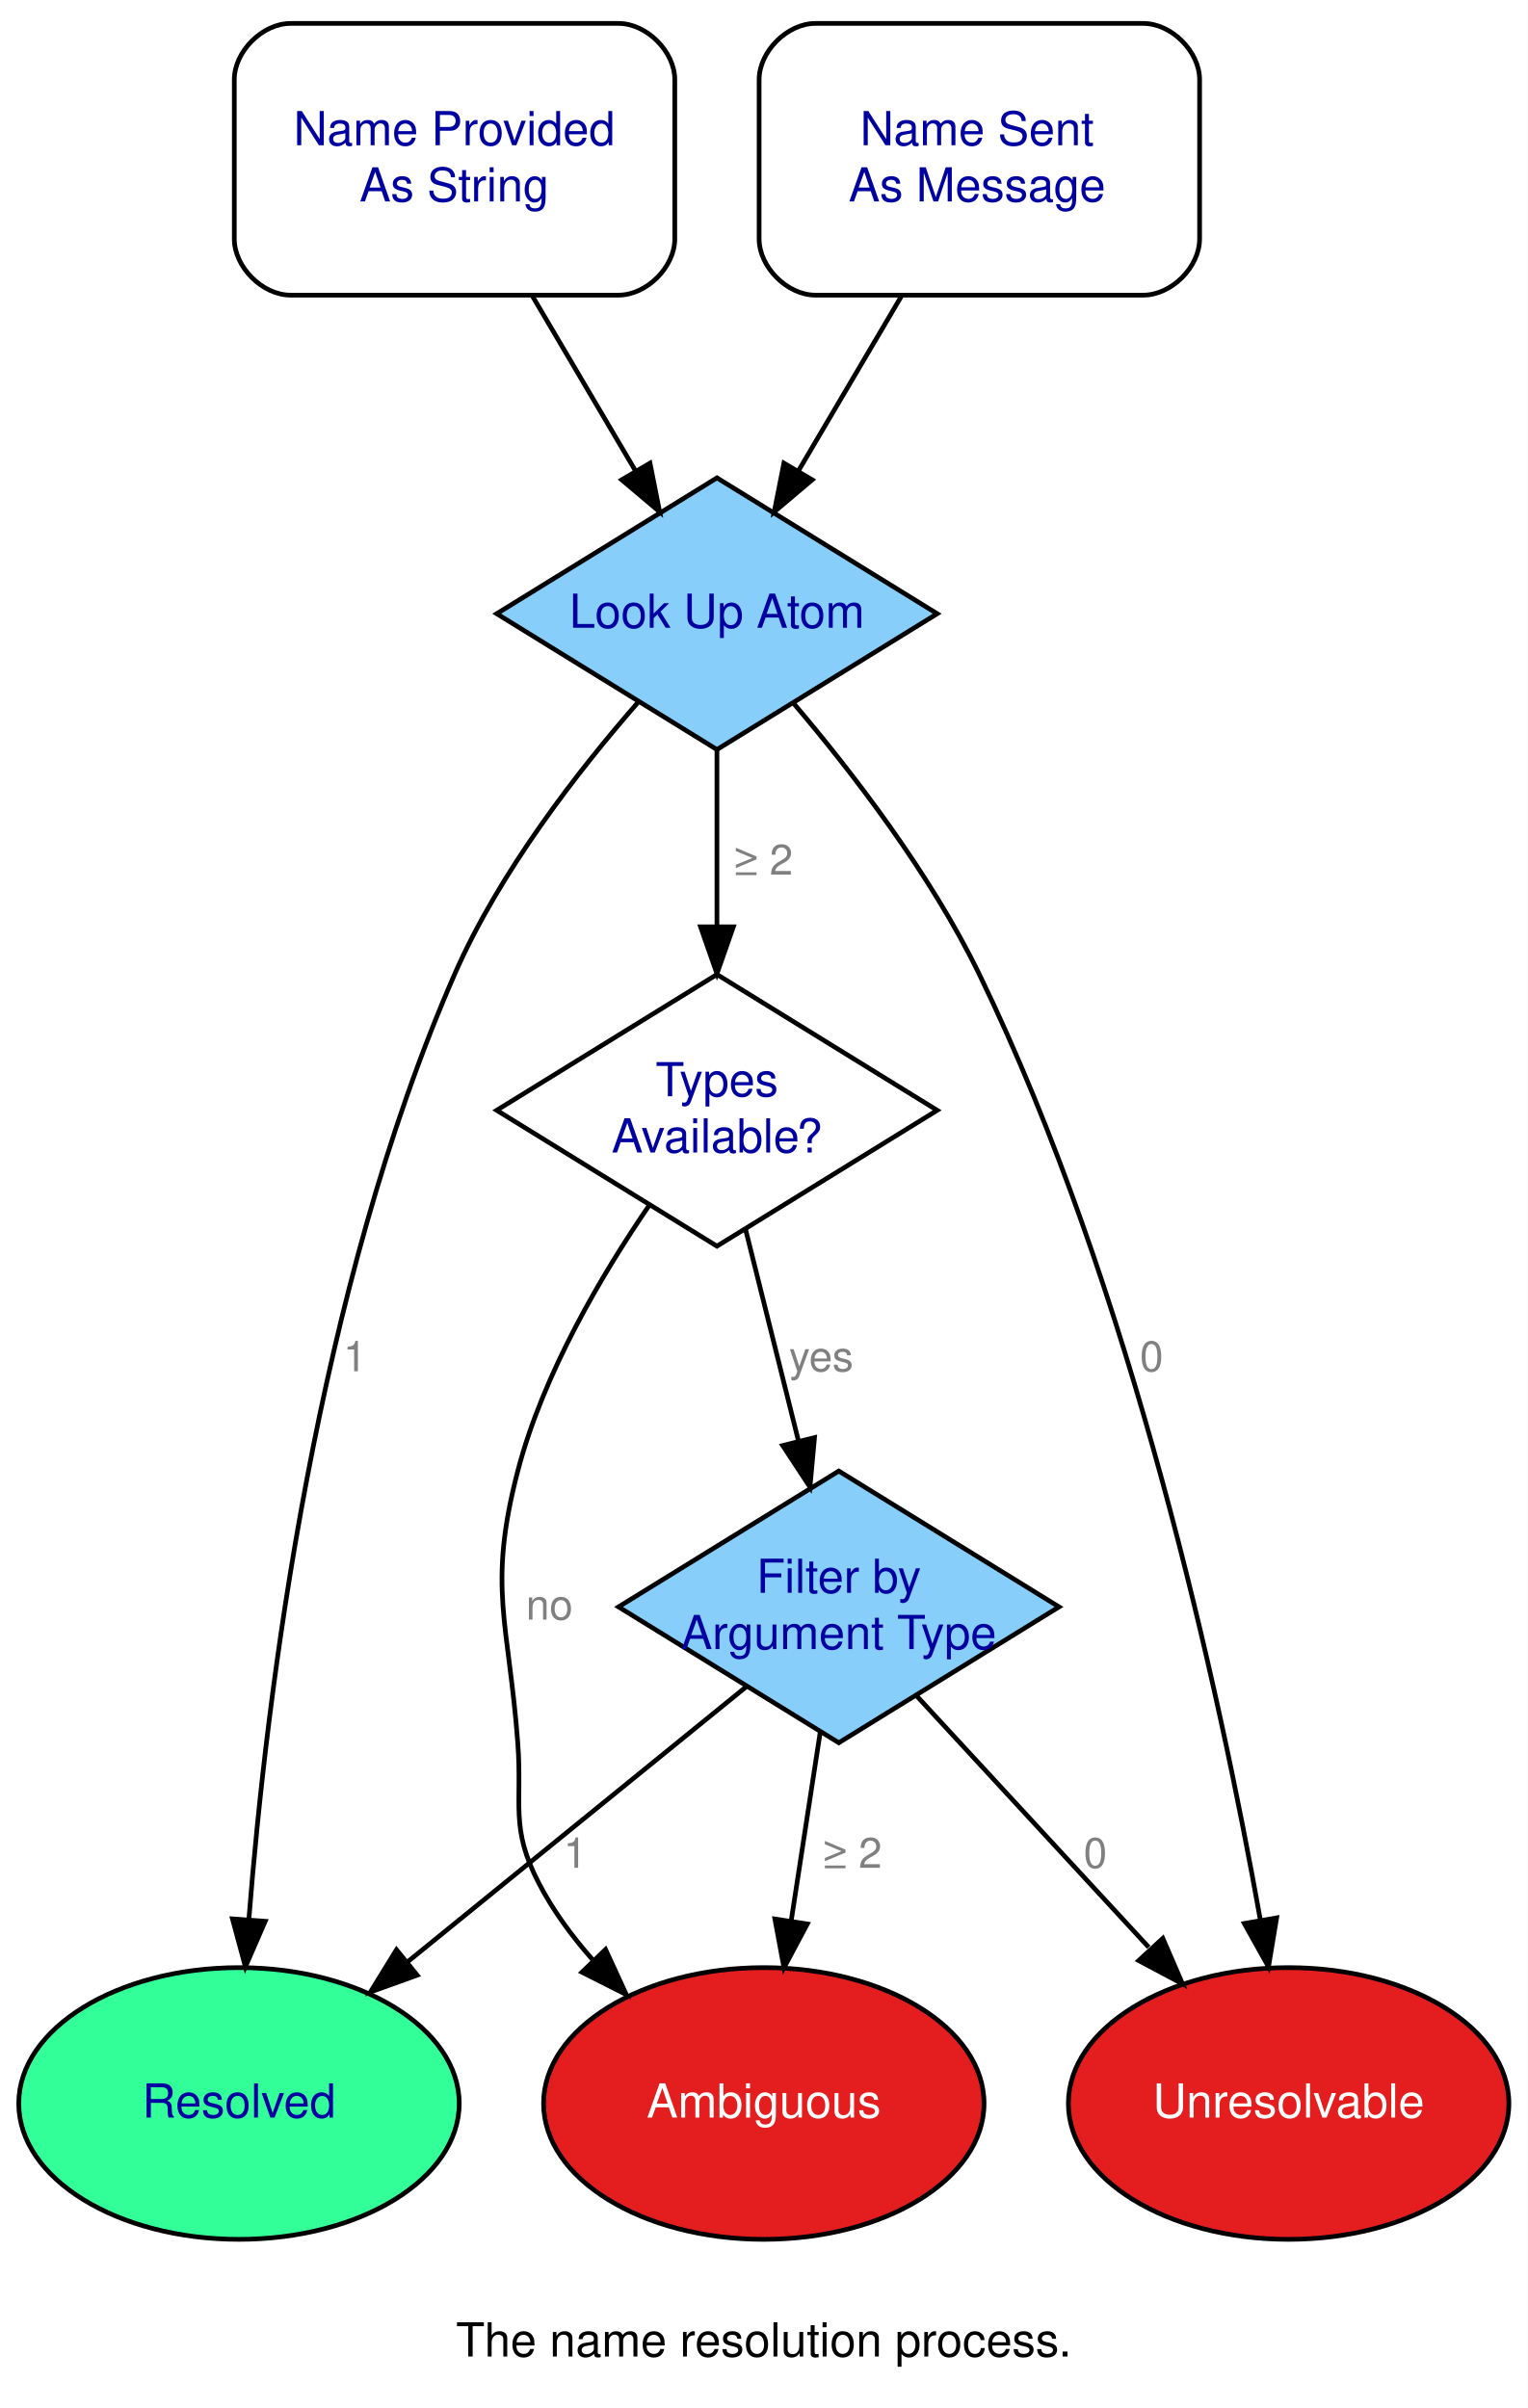
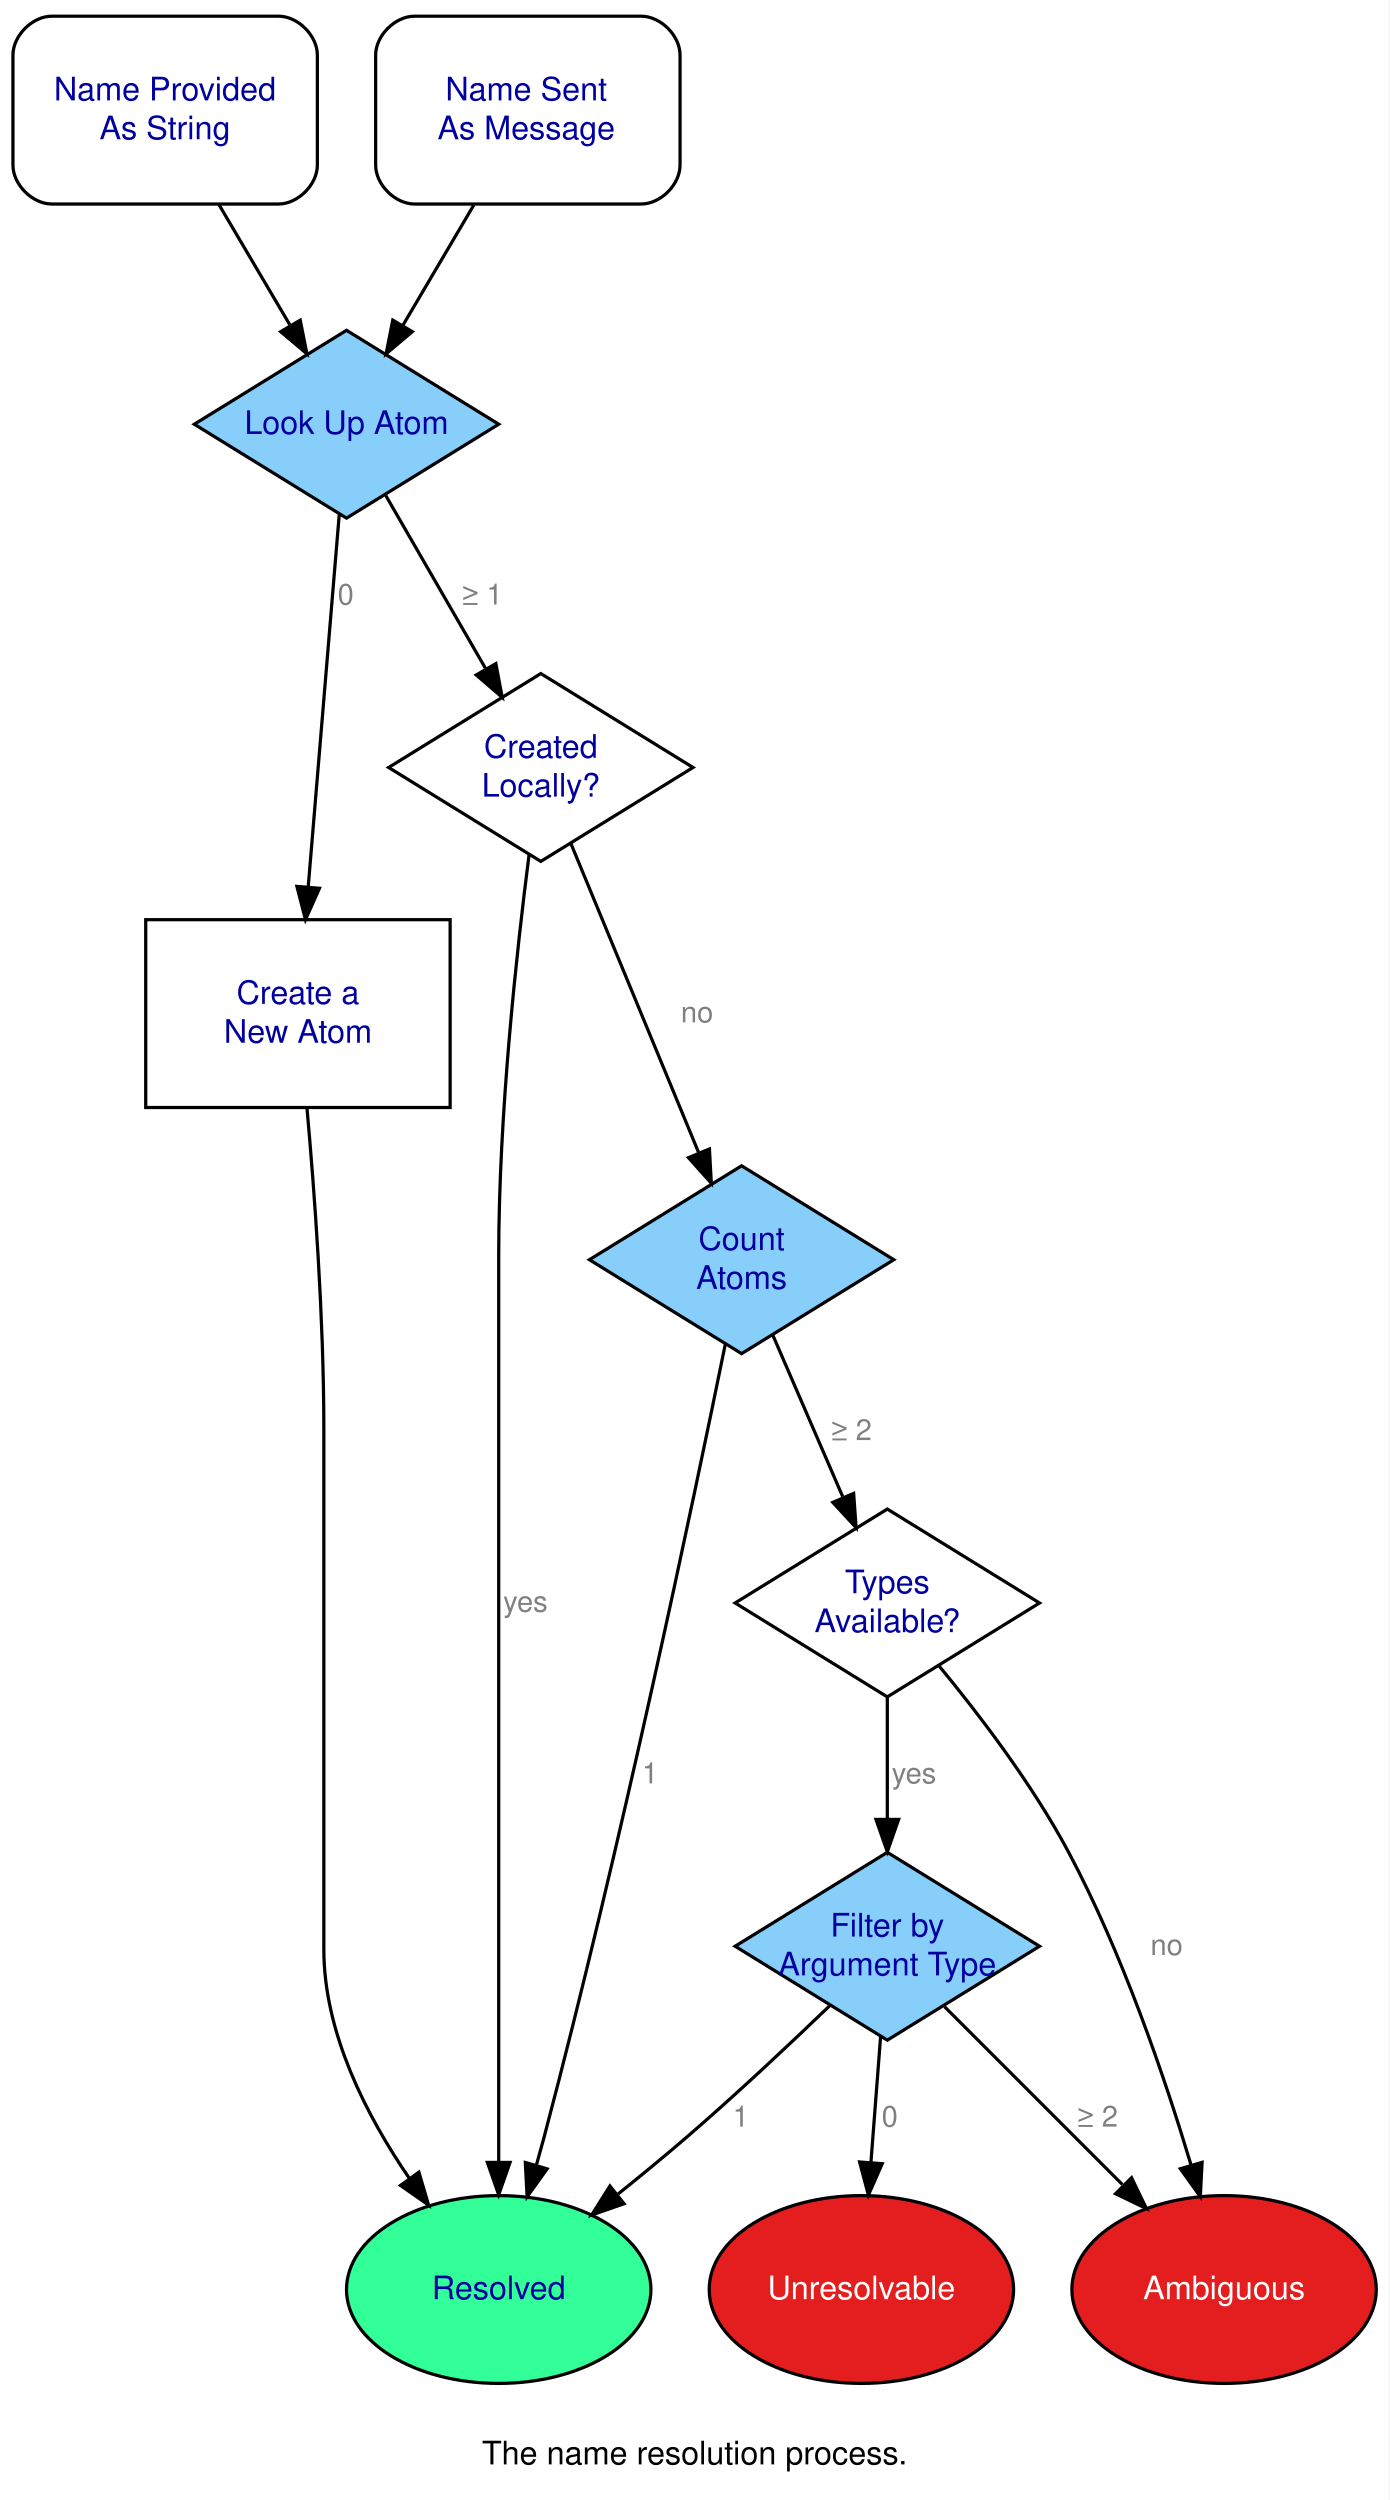
- <svg xmlns="http://www.w3.org/2000/svg" xmlns:xlink="http://www.w3.org/1999/xlink" width="326pt" height="514pt" viewBox="0.00 0.00 326.00 514.00">
-   <g id="graph0" class="graph" transform="scale(1 1) rotate(0) translate(4 510)">
-     <polygon fill="white" stroke="none" points="-4,4 -4,-510 322,-510 322,4 -4,4" />
-     <text text-anchor="middle" x="159" y="-7" font-family="Helvetica,sans-Serif" font-size="10.00" fill="#000000">The name resolution process.</text>
+ <svg xmlns="http://www.w3.org/2000/svg" xmlns:xlink="http://www.w3.org/1999/xlink" width="429pt" height="772pt" viewBox="0.00 0.00 429.00 772.00">
+   <g id="graph0" class="graph" transform="scale(1 1) rotate(0) translate(4 768)">
+     <polygon fill="white" stroke="none" points="-4,4 -4,-768 425,-768 425,4 -4,4" />
+     <text text-anchor="middle" x="210.5" y="-7" font-family="Helvetica,sans-Serif" font-size="10.00" fill="#000000">The name resolution process.</text>
    <g id="node1" class="node">
      <g id="a_node1">
        <a xlink:title="The name is provided as a string to a method that performs name resolution." target="_top">
-           <path fill="none" stroke="black" d="M58,-447C58,-447 128,-447 128,-447 134,-447 140,-453 140,-459 140,-459 140,-493 140,-493 140,-499 134,-505 128,-505 128,-505 58,-505 58,-505 52,-505 46,-499 46,-493 46,-493 46,-459 46,-459 46,-453 52,-447 58,-447" />
-           <text text-anchor="middle" x="92.949" y="-479" font-family="Helvetica,sans-Serif" font-size="10.00" fill="#0000a0">Name Provided</text>
-           <text text-anchor="middle" x="92.949" y="-467" font-family="Helvetica,sans-Serif" font-size="10.00" fill="#0000a0">As String</text>
+           <path fill="none" stroke="black" d="M12,-705C12,-705 82,-705 82,-705 88,-705 94,-711 94,-717 94,-717 94,-751 94,-751 94,-757 88,-763 82,-763 82,-763 12,-763 12,-763 6,-763 0,-757 0,-751 0,-751 0,-717 0,-717 0,-711 6,-705 12,-705" />
+           <text text-anchor="middle" x="46.949" y="-737" font-family="Helvetica,sans-Serif" font-size="10.00" fill="#0000a0">Name Provided</text>
+           <text text-anchor="middle" x="46.949" y="-725" font-family="Helvetica,sans-Serif" font-size="10.00" fill="#0000a0">As String</text>
        </a>
      </g>
    </g>
    <g id="node3" class="node">
      <g id="a_node3">
        <a xlink:title="Use the name to look up the set of candidate atoms in the module's internal directory of visible names." target="_top">
-           <polygon fill="#87cefa" stroke="black" points="149,-408 102,-379 149,-350 196,-379 149,-408" />
-           <text text-anchor="middle" x="149" y="-376" font-family="Helvetica,sans-Serif" font-size="10.00" fill="#0000a0">Look Up Atom</text>
+           <polygon fill="#87cefa" stroke="black" points="103,-666 56,-637 103,-608 150,-637 103,-666" />
+           <text text-anchor="middle" x="103" y="-634" font-family="Helvetica,sans-Serif" font-size="10.00" fill="#0000a0">Look Up Atom</text>
        </a>
      </g>
    </g>
    <g id="edge1" class="edge">
-       <path fill="none" stroke="black" d="M109.65,-446.754C116.587,-434.986 124.643,-421.321 131.652,-409.43" />
-       <polygon fill="black" stroke="black" points="134.709,-411.137 136.772,-400.745 128.678,-407.582 134.709,-411.137" />
+       <path fill="none" stroke="black" d="M63.65,-704.754C70.587,-692.986 78.643,-679.321 85.652,-667.43" />
+       <polygon fill="black" stroke="black" points="88.709,-669.137 90.772,-658.745 82.678,-665.582 88.709,-669.137" />
    </g>
    <g id="node2" class="node">
      <g id="a_node2">
        <a xlink:title="The compiler parses the name from a lexical expression in the module body." target="_top">
-           <path fill="none" stroke="black" d="M170,-447C170,-447 240,-447 240,-447 246,-447 252,-453 252,-459 252,-459 252,-493 252,-493 252,-499 246,-505 240,-505 240,-505 170,-505 170,-505 164,-505 158,-499 158,-493 158,-493 158,-459 158,-459 158,-453 164,-447 170,-447" />
-           <text text-anchor="middle" x="204.507" y="-479" font-family="Helvetica,sans-Serif" font-size="10.00" fill="#0000a0">Name Sent</text>
-           <text text-anchor="middle" x="204.507" y="-467" font-family="Helvetica,sans-Serif" font-size="10.00" fill="#0000a0">As Message</text>
+           <path fill="none" stroke="black" d="M124,-705C124,-705 194,-705 194,-705 200,-705 206,-711 206,-717 206,-717 206,-751 206,-751 206,-757 200,-763 194,-763 194,-763 124,-763 124,-763 118,-763 112,-757 112,-751 112,-751 112,-717 112,-717 112,-711 118,-705 124,-705" />
+           <text text-anchor="middle" x="158.507" y="-737" font-family="Helvetica,sans-Serif" font-size="10.00" fill="#0000a0">Name Sent</text>
+           <text text-anchor="middle" x="158.507" y="-725" font-family="Helvetica,sans-Serif" font-size="10.00" fill="#0000a0">As Message</text>
        </a>
      </g>
    </g>
    <g id="edge2" class="edge">
-       <path fill="none" stroke="black" d="M188.35,-446.754C181.413,-434.986 173.357,-421.321 166.348,-409.43" />
-       <polygon fill="black" stroke="black" points="169.322,-407.582 161.228,-400.745 163.291,-411.137 169.322,-407.582" />
+       <path fill="none" stroke="black" d="M142.35,-704.754C135.413,-692.986 127.357,-679.321 120.348,-667.43" />
+       <polygon fill="black" stroke="black" points="123.322,-665.582 115.228,-658.745 117.291,-669.137 123.322,-665.582" />
    </g>
    <g id="node4" class="node">
      <g id="a_node4">
-         <a xlink:title="Is type information available? This will be true at the call site of a name, or during the reflective lookup of a method definition using &quot;method definition of_for&quot;." target="_top">
-           <polygon fill="none" stroke="black" points="149,-302 102,-273 149,-244 196,-273 149,-302" />
-           <text text-anchor="middle" x="149" y="-276" font-family="Helvetica,sans-Serif" font-size="10.00" fill="#0000a0">Types</text>
-           <text text-anchor="middle" x="149" y="-264" font-family="Helvetica,sans-Serif" font-size="10.00" fill="#0000a0">Available?</text>
+         <a xlink:title="Create a new atom and associate it with the name." target="_top">
+           <polygon fill="none" stroke="black" points="135,-484 41,-484 41,-426 135,-426 135,-484" />
+           <text text-anchor="middle" x="88" y="-458" font-family="Helvetica,sans-Serif" font-size="10.00" fill="#0000a0">Create a</text>
+           <text text-anchor="middle" x="88" y="-446" font-family="Helvetica,sans-Serif" font-size="10.00" fill="#0000a0">New Atom</text>
+         </a>
+       </g>
+     </g>
+     <g id="edge3" class="edge">
+       <path fill="none" stroke="black" d="M100.754,-609.052C98.214,-578.566 94.057,-528.684 91.183,-494.194" />
+       <polygon fill="black" stroke="black" points="94.654,-493.697 90.335,-484.022 87.678,-494.278 94.654,-493.697" />
+       <text text-anchor="middle" x="102.752" y="-581.3" font-family="Helvetica,sans-Serif" font-size="9.00" fill="#808080"> 0</text>
+     </g>
+     <g id="node5" class="node">
+       <g id="a_node5">
+         <a xlink:title="Is the name mentioned in the introduced names section of the resolving module?" target="_top">
+           <polygon fill="none" stroke="black" points="163,-560 116,-531 163,-502 210,-531 163,-560" />
+           <text text-anchor="middle" x="163" y="-534" font-family="Helvetica,sans-Serif" font-size="10.00" fill="#0000a0">Created</text>
+           <text text-anchor="middle" x="163" y="-522" font-family="Helvetica,sans-Serif" font-size="10.00" fill="#0000a0">Locally?</text>
+         </a>
+       </g>
+     </g>
+     <g id="edge4" class="edge">
+       <path fill="none" stroke="black" d="M115.142,-614.954C123.983,-599.63 136.077,-578.666 145.896,-561.648" />
+       <polygon fill="black" stroke="black" points="149.115,-563.071 151.081,-552.66 143.052,-559.573 149.115,-563.071" />
+       <text text-anchor="middle" x="145.005" y="-581.3" font-family="Helvetica,sans-Serif" font-size="9.00" fill="#808080"> ≥ 1</text>
+     </g>
+     <g id="node9" class="node">
+       <g id="a_node9">
+         <a xlink:title="Name resolution succeeded. Proceed using the resolved atom." target="_top">
+           <ellipse fill="#33ff99" stroke="black" cx="150" cy="-61" rx="47" ry="29" />
+           <text text-anchor="middle" x="150" y="-58" font-family="Helvetica,sans-Serif" font-size="10.00" fill="#0000a0">Resolved</text>
        </a>
      </g>
    </g>
    <g id="edge5" class="edge">
-       <path fill="none" stroke="black" d="M149,-349.856C149,-338.295 149,-324.725 149,-312.283" />
-       <polygon fill="black" stroke="black" points="152.5,-312.166 149,-302.166 145.5,-312.166 152.5,-312.166" />
-       <text text-anchor="middle" x="159.005" y="-323.3" font-family="Helvetica,sans-Serif" font-size="9.00" fill="#808080"> ≥ 2</text>
+       <path fill="none" stroke="black" d="M90.798,-425.785C93.105,-400.07 96,-361.022 96,-327 96,-327 96,-327 96,-166 96,-140.303 109.146,-114.646 122.465,-95.245" />
+       <polygon fill="black" stroke="black" points="125.352,-97.226 128.347,-87.064 119.668,-93.14 125.352,-97.226" />
    </g>
    <g id="node6" class="node">
      <g id="a_node6">
-         <a xlink:title="Name resolution succeeded. Proceed using the resolved atom." target="_top">
-           <ellipse fill="#33ff99" stroke="black" cx="47" cy="-61" rx="47" ry="29" />
-           <text text-anchor="middle" x="47" y="-58" font-family="Helvetica,sans-Serif" font-size="10.00" fill="#0000a0">Resolved</text>
-         </a>
-       </g>
-     </g>
-     <g id="edge4" class="edge">
-       <path fill="none" stroke="black" d="M132.177,-360.107C119.453,-345.561 102.586,-323.924 93,-302 63.627,-234.822 52.948,-148.97 49.11,-100.272" />
-       <polygon fill="black" stroke="black" points="52.592,-99.892 48.371,-90.174 45.611,-100.403 52.592,-99.892" />
-       <text text-anchor="middle" x="71.752" y="-217.3" font-family="Helvetica,sans-Serif" font-size="9.00" fill="#808080"> 1</text>
-     </g>
-     <g id="node7" class="node">
-       <g id="a_node7">
-         <a xlink:title="The name does not occur in the module's internal directory of visible names. Report failure." target="_top">
-           <ellipse fill="#e41e1e" stroke="black" cx="271" cy="-61" rx="47" ry="29" />
-           <text text-anchor="middle" x="271" y="-58" font-family="Helvetica,sans-Serif" font-size="10.00" fill="#ffffff">Unresolvable</text>
-         </a>
-       </g>
-     </g>
-     <g id="edge3" class="edge">
-       <path fill="none" stroke="black" d="M165.347,-359.887C177.81,-345.221 194.555,-323.529 205,-302 237.598,-234.809 256.262,-148.961 264.949,-100.267" />
-       <polygon fill="black" stroke="black" points="268.439,-100.622 266.701,-90.171 261.543,-99.425 268.439,-100.622" />
-       <text text-anchor="middle" x="241.752" y="-217.3" font-family="Helvetica,sans-Serif" font-size="9.00" fill="#808080"> 0</text>
-     </g>
-     <g id="node5" class="node">
-       <g id="a_node5">
-         <a xlink:title="Filter the candidate atoms by using available argument type information. This is only possible for atoms with attached methods." target="_top">
-           <polygon fill="#87cefa" stroke="black" points="175,-196 128,-167 175,-138 222,-167 175,-196" />
-           <text text-anchor="middle" x="175" y="-170" font-family="Helvetica,sans-Serif" font-size="10.00" fill="#0000a0">Filter by</text>
-           <text text-anchor="middle" x="175" y="-158" font-family="Helvetica,sans-Serif" font-size="10.00" fill="#0000a0">Argument Type</text>
-         </a>
-       </g>
-     </g>
-     <g id="edge6" class="edge">
-       <path fill="none" stroke="black" d="M155.096,-247.617C158.462,-234.153 162.697,-217.21 166.395,-202.419" />
-       <polygon fill="black" stroke="black" points="169.822,-203.141 168.852,-192.591 163.031,-201.443 169.822,-203.141" />
-       <text text-anchor="middle" x="171.252" y="-217.3" font-family="Helvetica,sans-Serif" font-size="9.00" fill="#808080"> yes</text>
-     </g>
-     <g id="node8" class="node">
-       <g id="a_node8">
-         <a xlink:title="Even after considering available type information, the name corresponds to more than one visible atom. Report failure." target="_top">
-           <ellipse fill="#e41e1e" stroke="black" cx="159" cy="-61" rx="47" ry="29" />
-           <text text-anchor="middle" x="159" y="-58" font-family="Helvetica,sans-Serif" font-size="10.00" fill="#ffffff">Ambiguous</text>
+         <a xlink:title="How many atoms are associated with the name?" target="_top">
+           <polygon fill="#87cefa" stroke="black" points="225,-408 178,-379 225,-350 272,-379 225,-408" />
+           <text text-anchor="middle" x="225" y="-382" font-family="Helvetica,sans-Serif" font-size="10.00" fill="#0000a0">Count</text>
+           <text text-anchor="middle" x="225" y="-370" font-family="Helvetica,sans-Serif" font-size="10.00" fill="#0000a0">Atoms</text>
        </a>
      </g>
    </g>
    <g id="edge7" class="edge">
-       <path fill="none" stroke="black" d="M134.441,-252.568C124.394,-237.885 111.907,-216.773 106.493,-196 99.991,-171.056 104.572,-163.706 106.493,-138 107.497,-124.554 104.799,-119.972 111,-108 113.996,-102.216 118.004,-96.746 122.432,-91.734" />
-       <polygon fill="black" stroke="black" points="125.225,-93.879 129.651,-84.253 120.188,-89.018 125.225,-93.879" />
-       <text text-anchor="middle" x="113.254" y="-164.3" font-family="Helvetica,sans-Serif" font-size="9.00" fill="#808080"> no</text>
+       <path fill="none" stroke="black" d="M172.282,-507.543C182.738,-482.248 199.817,-440.927 211.691,-412.199" />
+       <polygon fill="black" stroke="black" points="215.069,-413.189 215.655,-402.61 208.6,-410.515 215.069,-413.189" />
+       <text text-anchor="middle" x="211.254" y="-452.3" font-family="Helvetica,sans-Serif" font-size="9.00" fill="#808080"> no</text>
+     </g>
+     <g id="edge6" class="edge">
+       <path fill="none" stroke="black" d="M159.379,-504.045C155.532,-474.185 150,-423.653 150,-380 150,-380 150,-380 150,-166 150,-144.267 150,-119.979 150,-100.344" />
+       <polygon fill="black" stroke="black" points="153.5,-100.25 150,-90.25 146.5,-100.25 153.5,-100.25" />
+       <text text-anchor="middle" x="158.252" y="-270.3" font-family="Helvetica,sans-Serif" font-size="9.00" fill="#808080"> yes</text>
+     </g>
+     <g id="node7" class="node">
+       <g id="a_node7">
+         <a xlink:title="Is type information available? This will be true at the call site of a name, or during the reflective lookup of a method definition using &quot;method definition of_for&quot;." target="_top">
+           <polygon fill="none" stroke="black" points="270,-302 223,-273 270,-244 317,-273 270,-302" />
+           <text text-anchor="middle" x="270" y="-276" font-family="Helvetica,sans-Serif" font-size="10.00" fill="#0000a0">Types</text>
+           <text text-anchor="middle" x="270" y="-264" font-family="Helvetica,sans-Serif" font-size="10.00" fill="#0000a0">Available?</text>
+         </a>
+       </g>
    </g>
    <g id="edge9" class="edge">
-       <path fill="none" stroke="black" d="M155.281,-149.978C136.085,-134.381 106.465,-110.316 83.054,-91.294" />
-       <polygon fill="black" stroke="black" points="85.028,-88.388 75.059,-84.798 80.613,-93.82 85.028,-88.388" />
-       <text text-anchor="middle" x="118.752" y="-111.3" font-family="Helvetica,sans-Serif" font-size="9.00" fill="#808080"> 1</text>
+       <path fill="none" stroke="black" d="M234.654,-355.689C240.941,-341.158 249.242,-321.975 256.219,-305.85" />
+       <polygon fill="black" stroke="black" points="259.603,-306.841 260.362,-296.274 253.179,-304.062 259.603,-306.841" />
+       <text text-anchor="middle" x="259.005" y="-323.3" font-family="Helvetica,sans-Serif" font-size="9.00" fill="#808080"> ≥ 2</text>
    </g>
    <g id="edge8" class="edge">
-       <path fill="none" stroke="black" d="M191.722,-147.885C205.325,-133.148 224.864,-111.981 241.14,-94.348" />
-       <polygon fill="black" stroke="black" points="244.145,-96.253 248.356,-86.531 239.001,-91.505 244.145,-96.253" />
-       <text text-anchor="middle" x="229.752" y="-111.3" font-family="Helvetica,sans-Serif" font-size="9.00" fill="#808080"> 0</text>
+       <path fill="none" stroke="black" d="M219.973,-352.911C210.237,-305.031 187.676,-197.427 164,-108 163.259,-105.201 162.462,-102.316 161.637,-99.419" />
+       <polygon fill="black" stroke="black" points="164.941,-98.248 158.77,-89.636 158.224,-100.217 164.941,-98.248" />
+       <text text-anchor="middle" x="196.752" y="-217.3" font-family="Helvetica,sans-Serif" font-size="9.00" fill="#808080"> 1</text>
+     </g>
+     <g id="node8" class="node">
+       <g id="a_node8">
+         <a xlink:title="Filter the candidate atoms by using available argument type information. This is only possible for atoms with attached methods." target="_top">
+           <polygon fill="#87cefa" stroke="black" points="270,-196 223,-167 270,-138 317,-167 270,-196" />
+           <text text-anchor="middle" x="270" y="-170" font-family="Helvetica,sans-Serif" font-size="10.00" fill="#0000a0">Filter by</text>
+           <text text-anchor="middle" x="270" y="-158" font-family="Helvetica,sans-Serif" font-size="10.00" fill="#0000a0">Argument Type</text>
+         </a>
+       </g>
    </g>
    <g id="edge10" class="edge">
-       <path fill="none" stroke="black" d="M171.045,-140.292C169.172,-128.117 166.897,-113.333 164.831,-99.905" />
-       <polygon fill="black" stroke="black" points="168.282,-99.318 163.303,-89.966 161.364,-100.382 168.282,-99.318" />
-       <text text-anchor="middle" x="178.005" y="-111.3" font-family="Helvetica,sans-Serif" font-size="9.00" fill="#808080"> ≥ 2</text>
+       <path fill="none" stroke="black" d="M270,-243.856C270,-232.295 270,-218.725 270,-206.283" />
+       <polygon fill="black" stroke="black" points="273.5,-206.166 270,-196.166 266.5,-206.166 273.5,-206.166" />
+       <text text-anchor="middle" x="278.252" y="-217.3" font-family="Helvetica,sans-Serif" font-size="9.00" fill="#808080"> yes</text>
+     </g>
+     <g id="node11" class="node">
+       <g id="a_node11">
+         <a xlink:title="Even after considering available type information, the name corresponds to more than one visible atom. Report failure." target="_top">
+           <ellipse fill="#e41e1e" stroke="black" cx="374" cy="-61" rx="47" ry="29" />
+           <text text-anchor="middle" x="374" y="-58" font-family="Helvetica,sans-Serif" font-size="10.00" fill="#ffffff">Ambiguous</text>
+         </a>
+       </g>
+     </g>
+     <g id="edge11" class="edge">
+       <path fill="none" stroke="black" d="M285.901,-253.66C298.117,-238.868 314.749,-217.119 326,-196 342.557,-164.921 355.554,-126.922 363.824,-99.337" />
+       <polygon fill="black" stroke="black" points="367.202,-100.258 366.655,-89.677 360.484,-98.289 367.202,-100.258" />
+       <text text-anchor="middle" x="356.254" y="-164.3" font-family="Helvetica,sans-Serif" font-size="9.00" fill="#808080"> no</text>
+     </g>
+     <g id="edge13" class="edge">
+       <path fill="none" stroke="black" d="M252.18,-148.599C239.977,-136.866 223.297,-121.183 208,-108 201.282,-102.211 193.973,-96.201 186.878,-90.509" />
+       <polygon fill="black" stroke="black" points="188.702,-87.489 178.696,-84.007 184.347,-92.969 188.702,-87.489" />
+       <text text-anchor="middle" x="224.752" y="-111.3" font-family="Helvetica,sans-Serif" font-size="9.00" fill="#808080"> 1</text>
+     </g>
+     <g id="node10" class="node">
+       <g id="a_node10">
+         <a xlink:title="The name does not occur in the module's internal directory of visible names. Report failure." target="_top">
+           <ellipse fill="#e41e1e" stroke="black" cx="262" cy="-61" rx="47" ry="29" />
+           <text text-anchor="middle" x="262" y="-58" font-family="Helvetica,sans-Serif" font-size="10.00" fill="#ffffff">Unresolvable</text>
+         </a>
+       </g>
+     </g>
+     <g id="edge12" class="edge">
+       <path fill="none" stroke="black" d="M267.94,-139.217C267.027,-127.345 265.935,-113.159 264.939,-100.204" />
+       <polygon fill="black" stroke="black" points="268.422,-99.848 264.165,-90.146 261.442,-100.385 268.422,-99.848" />
+       <text text-anchor="middle" x="270.752" y="-111.3" font-family="Helvetica,sans-Serif" font-size="9.00" fill="#808080"> 0</text>
+     </g>
+     <g id="edge14" class="edge">
+       <path fill="none" stroke="black" d="M287.642,-148.358C302.652,-133.348 324.574,-111.426 342.575,-93.425" />
+       <polygon fill="black" stroke="black" points="345.422,-95.528 350.018,-85.982 340.472,-90.578 345.422,-95.528" />
+       <text text-anchor="middle" x="335.005" y="-111.3" font-family="Helvetica,sans-Serif" font-size="9.00" fill="#808080"> ≥ 2</text>
    </g>
  </g>
</svg>
